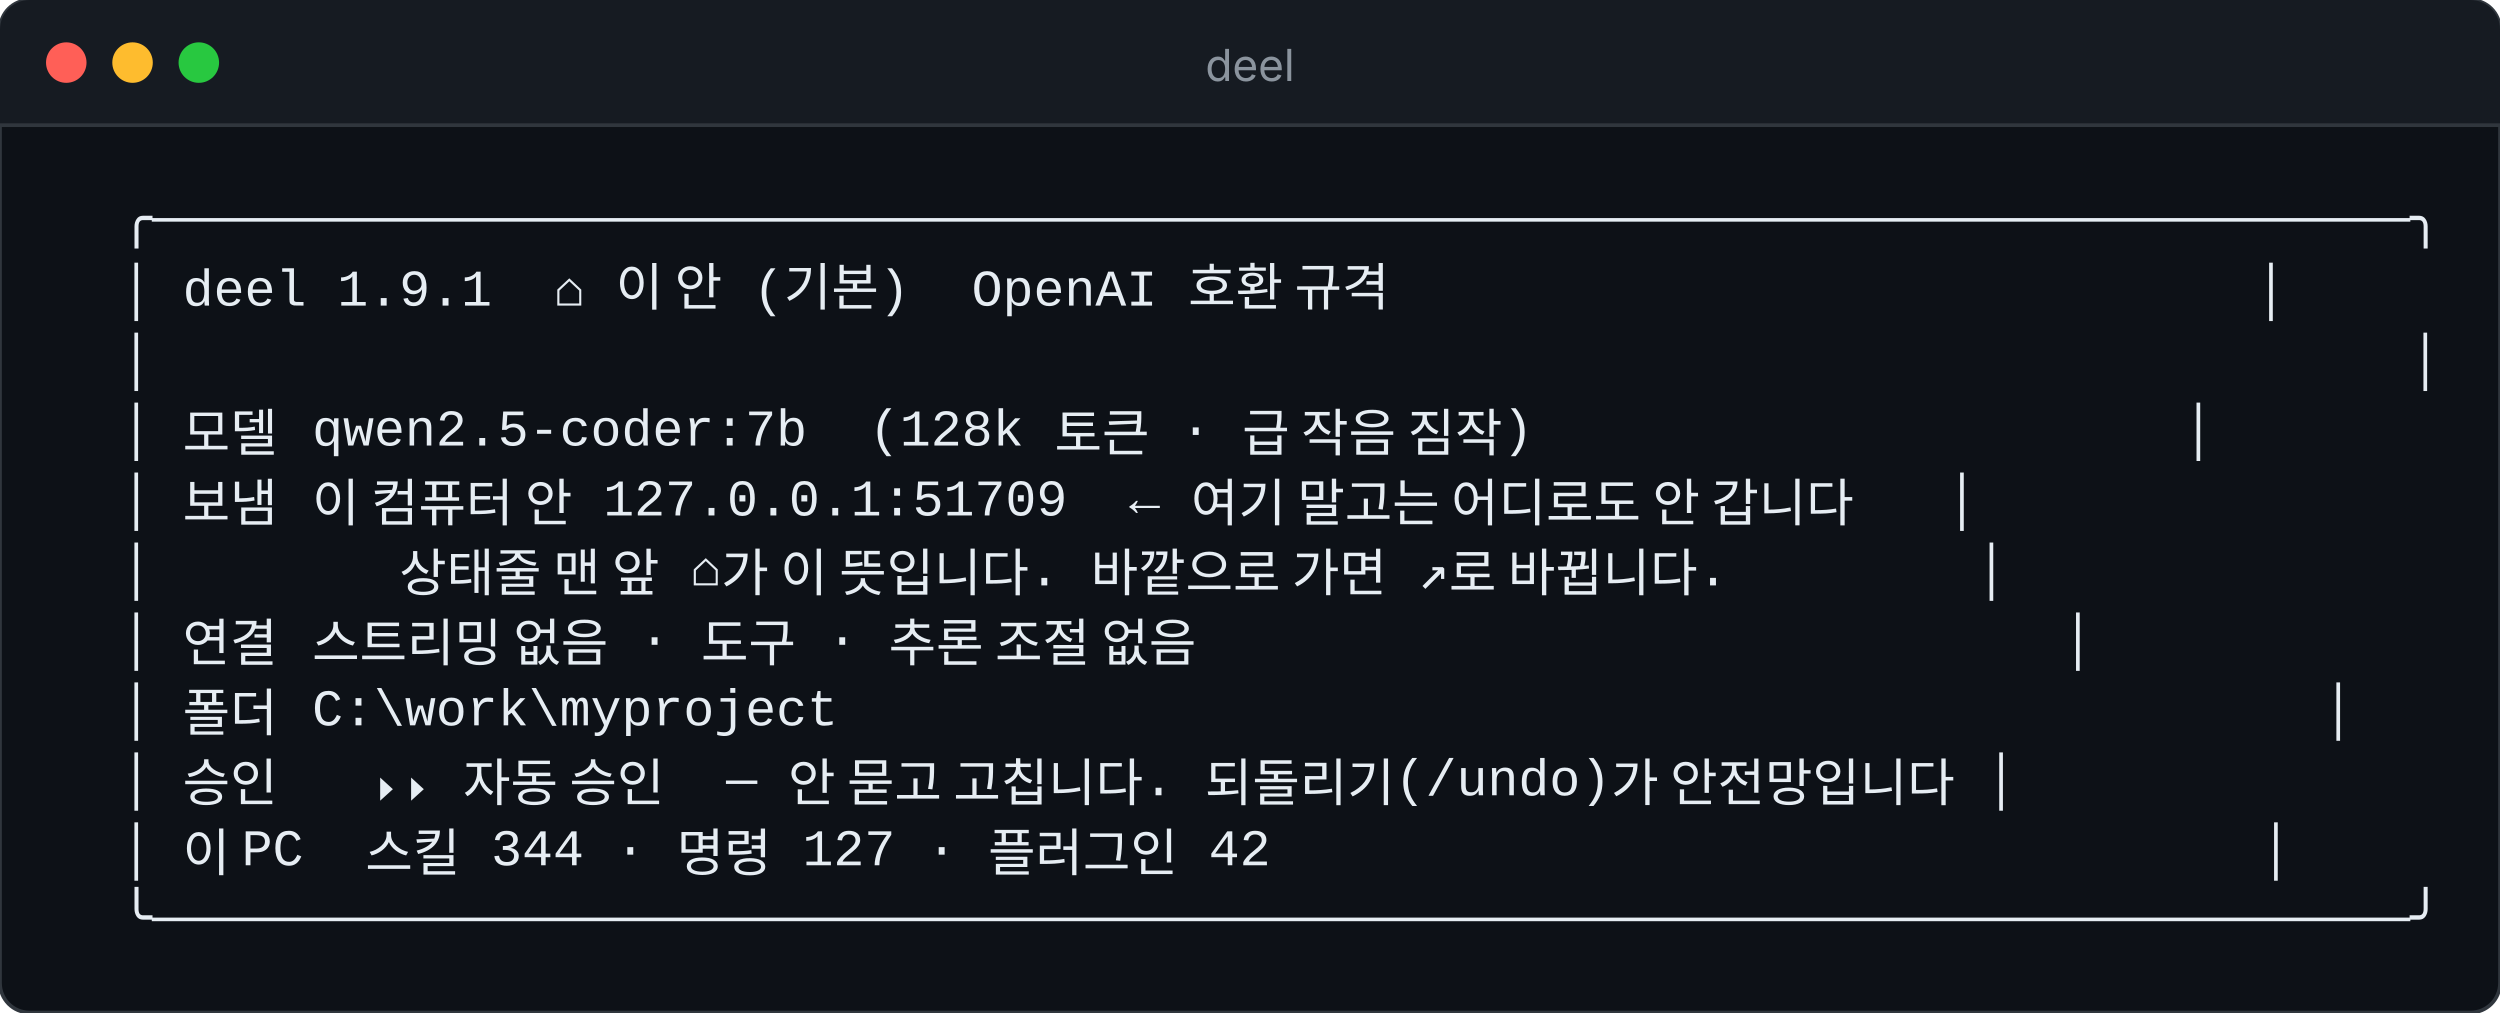
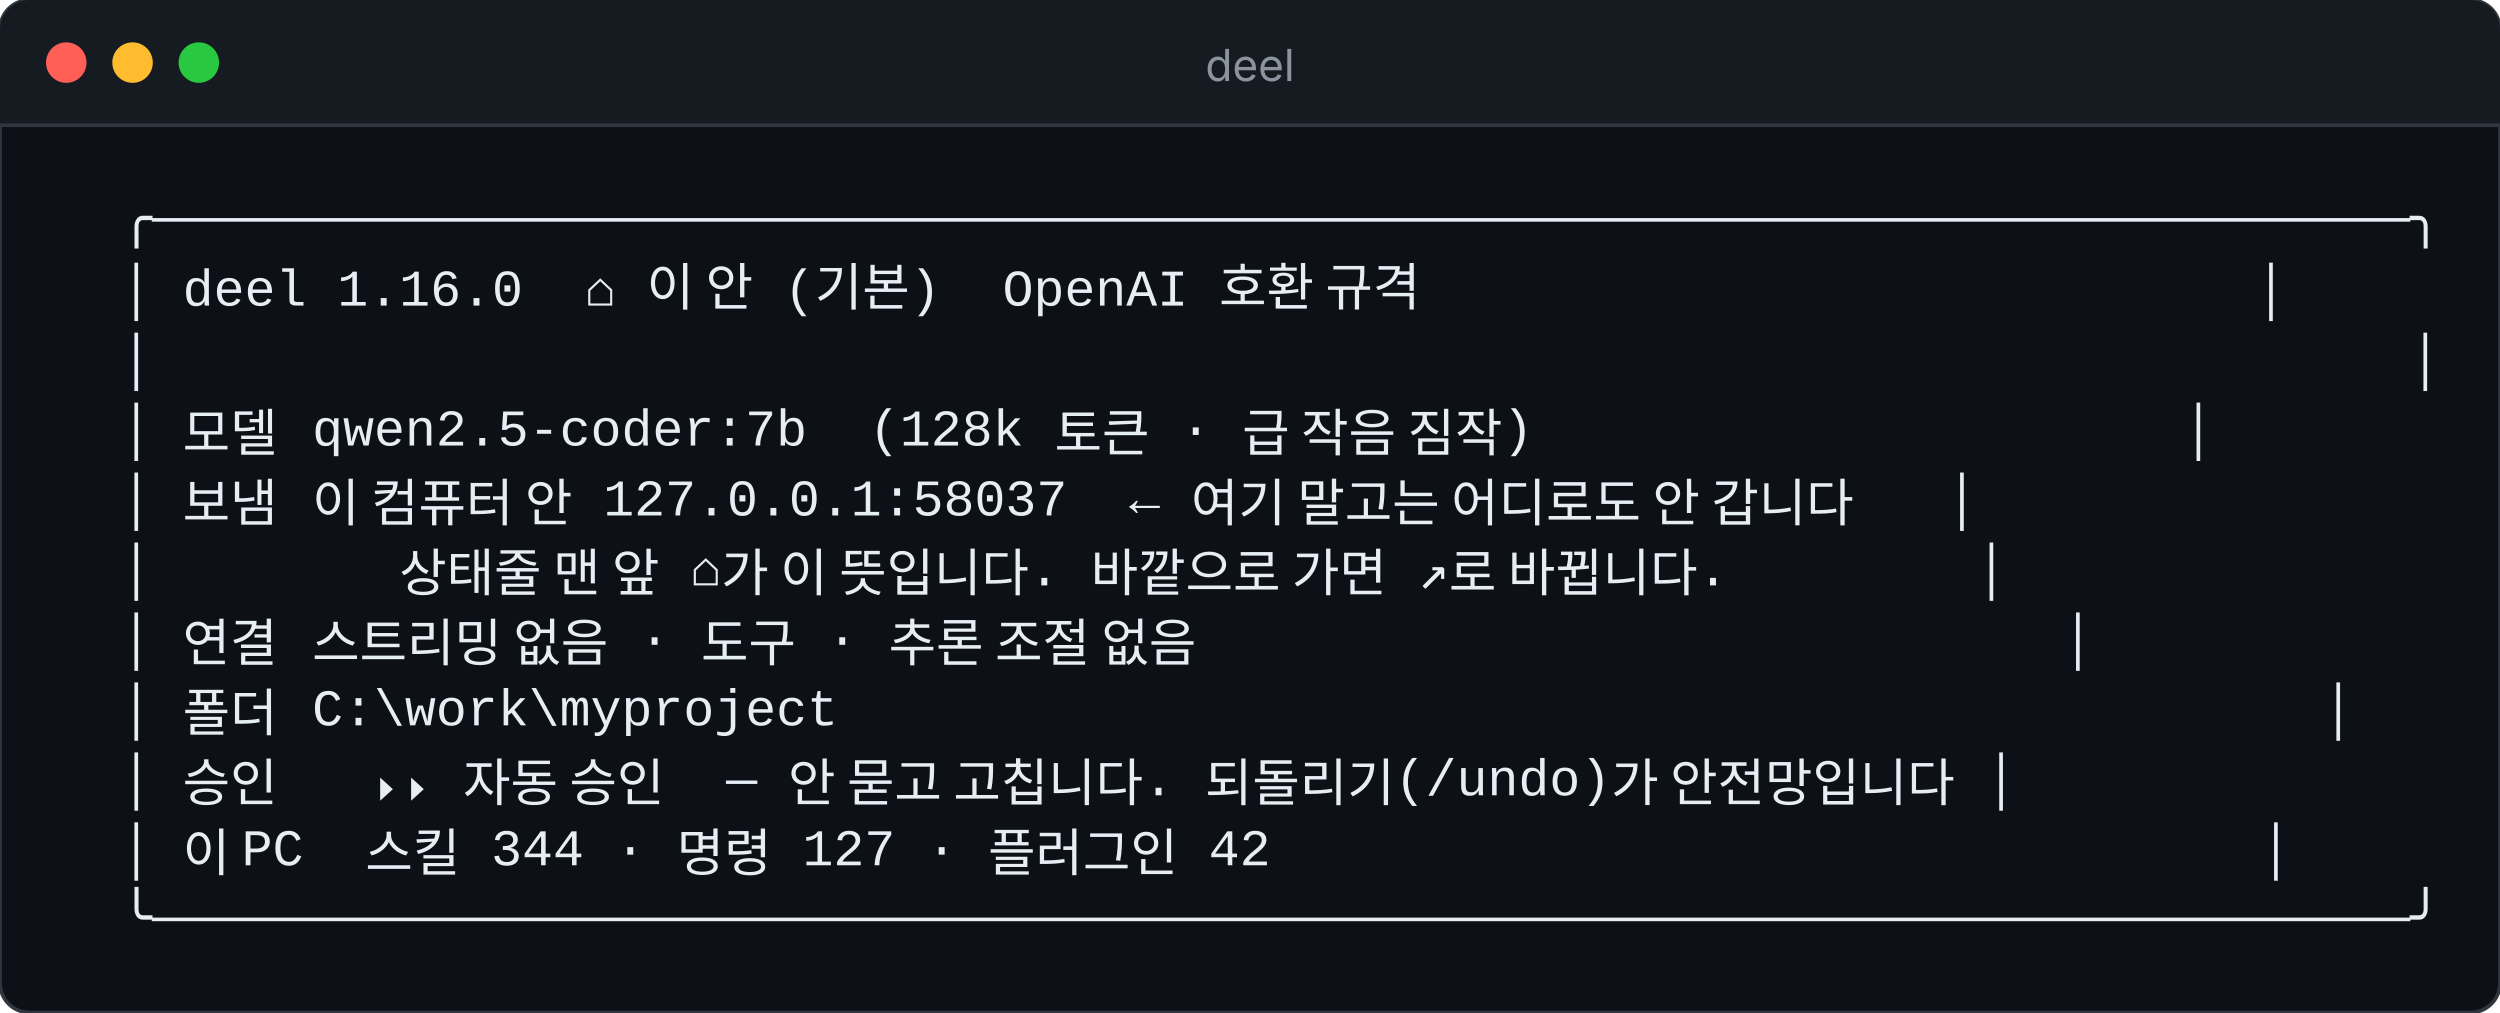
<svg xmlns="http://www.w3.org/2000/svg" width="679" height="275" viewBox="0 0 679 275" role="img" aria-label="deel — 어디로 나가는지 한 줄로">
  <rect width="679" height="275" rx="8" fill="#0d1117" stroke="#30363d" />
  <path d="M0 8a8 8 0 0 1 8-8h663a8 8 0 0 1 8 8v26H0z" fill="#161b22" />
  <line x1="0" y1="34" x2="679" y2="34" stroke="#30363d" />
  <circle cx="18" cy="17" r="5.5" fill="#ff5f57" />
  <circle cx="36" cy="17" r="5.5" fill="#febc2e" />
  <circle cx="54" cy="17" r="5.5" fill="#28c840" />
  <text x="339.5" y="22" fill="#8b949e" font-size="12" text-anchor="middle" font-family="ui-sans-serif,-apple-system,Segoe UI,sans-serif">deel</text>
  <g font-family="ui-monospace,SFMono-Regular,Menlo,Consolas,'Liberation Mono',monospace" font-size="14">
    <text x="16.0" y="64" fill="#e6edf3" textLength="646.8" lengthAdjust="spacing" xml:space="preserve">  ╭─────────────────────────────────────────────────────────────────────────╮</text>
-     <text x="16.0" y="83" fill="#e6edf3" textLength="646.8" lengthAdjust="spacing" xml:space="preserve">  │ deel 1.9.1  ⌂ 이 안 (기본)  OpenAI 호환 규격                            │</text>
+     <text x="16.0" y="83" fill="#e6edf3" textLength="646.8" lengthAdjust="spacing" xml:space="preserve">  │ deel 1.16.0  ⌂ 이 안 (기본)  OpenAI 호환 규격                           │</text>
    <text x="16.0" y="102" fill="#e6edf3" textLength="646.8" lengthAdjust="spacing" xml:space="preserve">  │                                                                         │</text>
    <text x="16.0" y="121" fill="#e6edf3" textLength="646.8" lengthAdjust="spacing" xml:space="preserve">  │ 모델   qwen2.5-coder:7b  (128k 토큰 · 급 작음 짐작)                     │</text>
-     <text x="16.0" y="140" fill="#e6edf3" textLength="646.8" lengthAdjust="spacing" xml:space="preserve">  │ 보냄   이 컴퓨터 안 127.0.0.1:51709  ← 여기 말고는 어디로도 안 갑니다   │</text>
+     <text x="16.0" y="140" fill="#e6edf3" textLength="646.8" lengthAdjust="spacing" xml:space="preserve">  │ 보냄   이 컴퓨터 안 127.0.0.1:58037  ← 여기 말고는 어디로도 안 갑니다   │</text>
    <text x="16.0" y="159" fill="#e6edf3" textLength="646.8" lengthAdjust="spacing" xml:space="preserve">  │        상태줄 맨 앞 ⌂가 이 뜻입니다. 바깥으로 가면 ↗로 바뀝니다.        │</text>
    <text x="16.0" y="178" fill="#e6edf3" textLength="646.8" lengthAdjust="spacing" xml:space="preserve">  │ 연결   스트리밍 없음 · 도구 · 추론 조절 없음                            │</text>
    <text x="16.0" y="197" fill="#e6edf3" textLength="646.8" lengthAdjust="spacing" xml:space="preserve">  │ 폴더   C:\work\myproject                                                │</text>
    <text x="16.0" y="216" fill="#e6edf3" textLength="646.8" lengthAdjust="spacing" xml:space="preserve">  │ 승인   ⏵⏵ 자동 승인  — 안 묻고 고칩니다. 되돌리기(/undo)가 안전망입니다 │</text>
    <text x="16.0" y="235" fill="#e6edf3" textLength="646.8" lengthAdjust="spacing" xml:space="preserve">  │ 이 PC  스킬 344 · 명령 127 · 플러그인 42                                │</text>
    <text x="16.0" y="254" fill="#e6edf3" textLength="646.8" lengthAdjust="spacing" xml:space="preserve">  ╰─────────────────────────────────────────────────────────────────────────╯</text>
  </g>
</svg>
